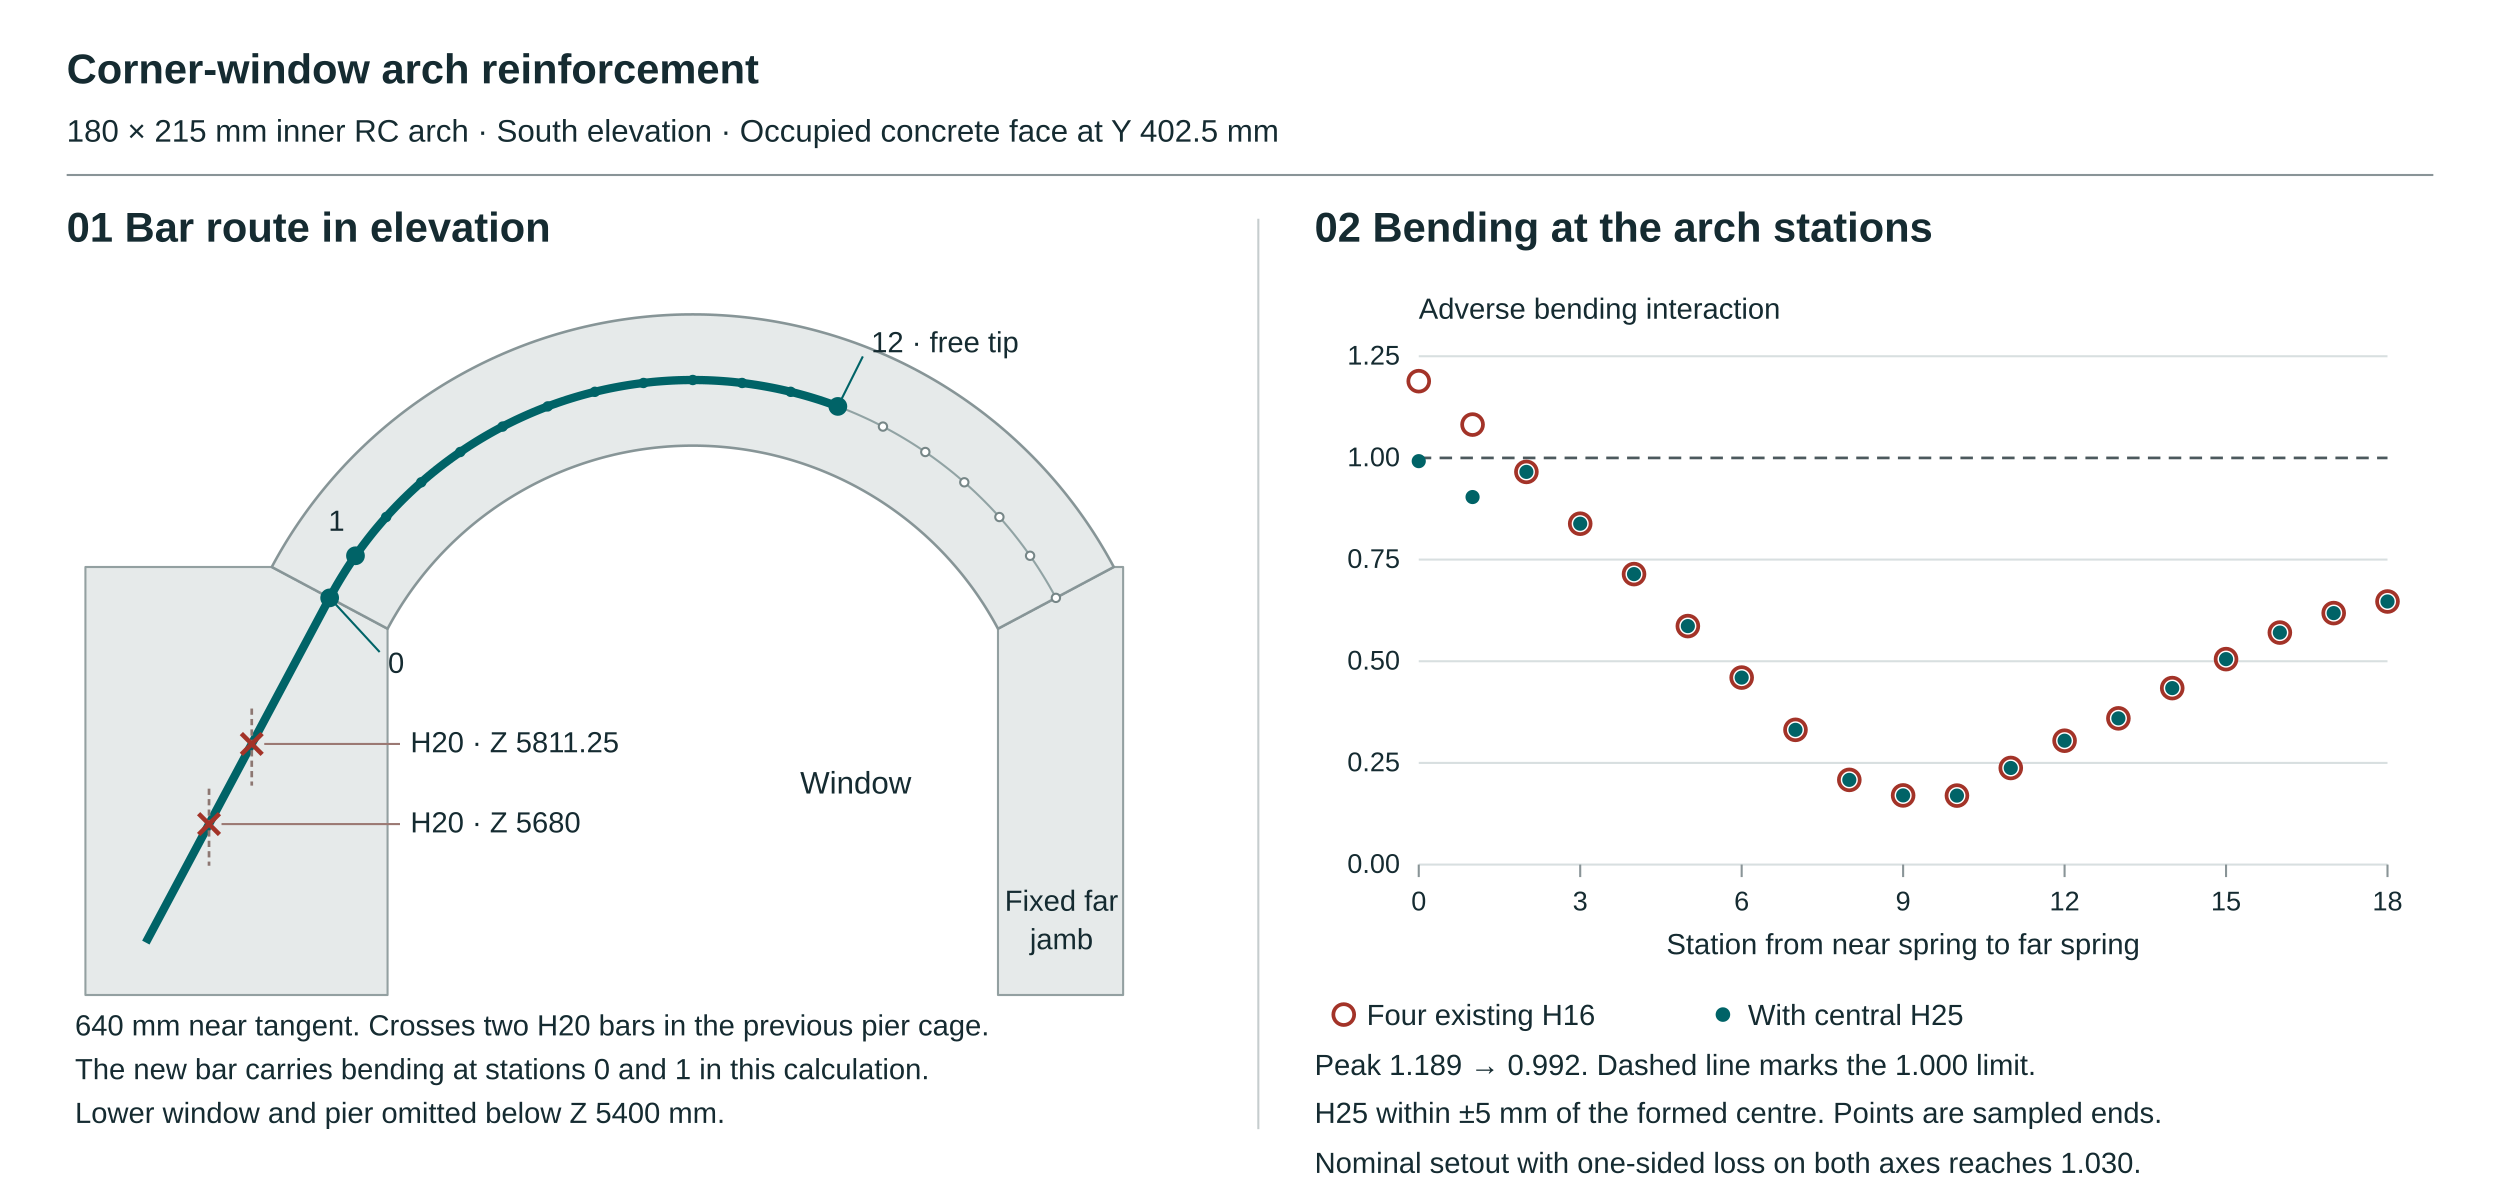
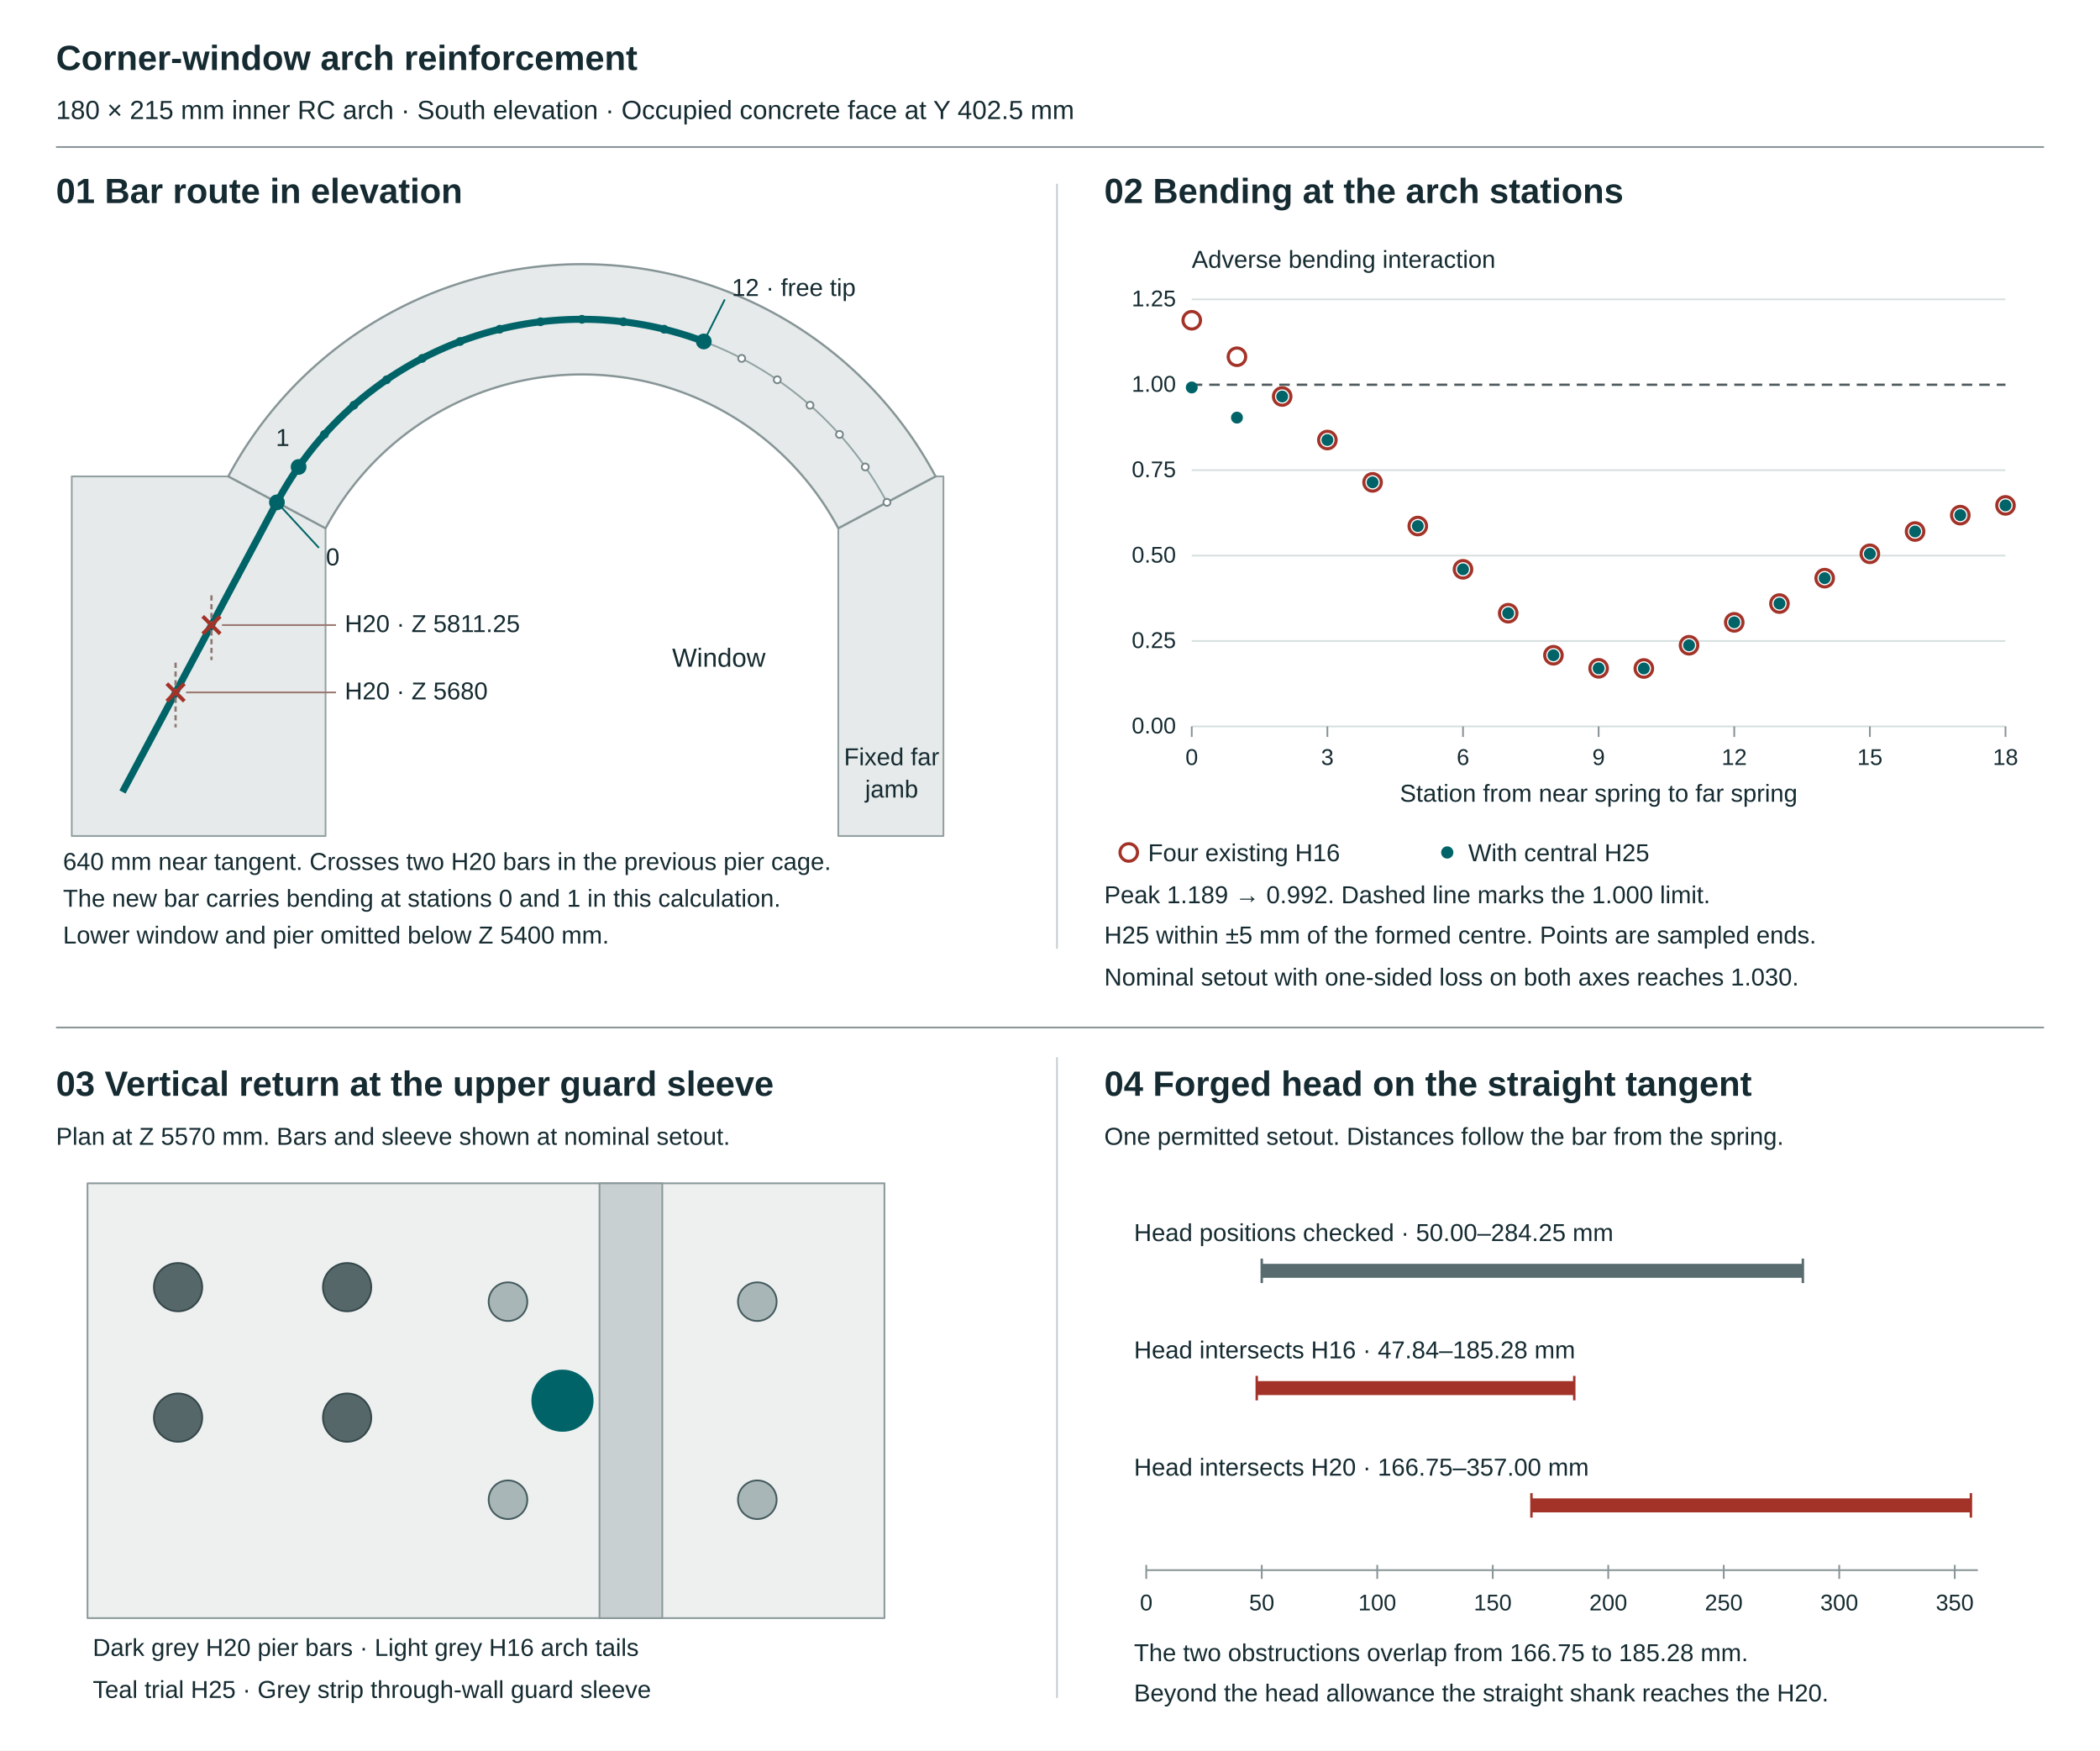
- <svg xmlns="http://www.w3.org/2000/svg" viewBox="0 0 1200 576" width="1200" height="576" role="img" aria-labelledby="title desc">
+ <svg xmlns="http://www.w3.org/2000/svg" viewBox="0 0 1200 1000" width="1200" height="1000" role="img" aria-labelledby="title desc">
  <style>text{font-family:Arial,Helvetica,sans-serif;fill:#152b31}.small{font-size:14px}.note{font-size:15px}.panel{font-size:20px;font-weight:bold}.tick{font-size:13px}</style>
-   <rect width="1200" height="576" fill="#fff" />
+   <rect width="1200" height="1000" fill="#fff" />
  <text x="32.00" y="40.00" class="panel" text-anchor="start">Corner-window arch reinforcement</text>
  <text x="32.00" y="68.00" class="note" text-anchor="start">180 × 215 mm inner RC arch   ·   South elevation   ·   Occupied concrete face at Y 402.5 mm</text>
  <line x1="32.00" y1="84.00" x2="1168.00" y2="84.00" stroke="#899497" stroke-width="1" />
  <text x="32.00" y="116.00" class="panel" text-anchor="start">01    Bar route in elevation</text>
  <text x="631.00" y="116.00" class="panel" text-anchor="start">02    Bending at the arch stations</text>
  <line x1="604.00" y1="105.00" x2="604.00" y2="542.00" stroke="#c6cdce" stroke-width="1" />
  <polygon points="41.00,477.60 186.03,477.60 186.03,301.80 130.45,272.16 41.00,272.16" fill="#e6eaea" stroke="#93a0a1" stroke-width="1" stroke-linejoin="round" />
  <polygon points="539.10,477.60 479.03,477.60 479.03,301.80 534.62,272.16 539.10,272.16" fill="#e6eaea" stroke="#93a0a1" stroke-width="1" stroke-linejoin="round" />
  <polygon points="186.03,301.80 186.98,300.05 187.95,298.30 188.94,296.57 189.96,294.86 190.99,293.15 192.04,291.46 193.11,289.77 194.21,288.11 195.32,286.45 196.45,284.81 197.60,283.18 198.77,281.57 199.97,279.97 201.18,278.39 202.40,276.82 203.65,275.26 204.92,273.72 206.20,272.20 207.51,270.69 208.83,269.19 210.17,267.72 211.52,266.25 212.90,264.81 214.29,263.38 215.70,261.97 217.12,260.57 218.56,259.20 220.02,257.84 221.49,256.49 222.99,255.17 224.49,253.86 226.01,252.57 227.55,251.30 229.10,250.05 230.67,248.82 232.25,247.61 233.85,246.41 235.46,245.24 237.08,244.08 238.72,242.94 240.37,241.83 242.04,240.73 243.72,239.65 245.41,238.60 247.11,237.56 248.83,236.55 250.56,235.55 252.30,234.58 254.05,233.62 255.81,232.69 257.58,231.78 259.37,230.89 261.16,230.02 262.97,229.18 264.78,228.35 266.61,227.55 268.44,226.77 270.29,226.01 272.14,225.27 274.00,224.56 275.87,223.87 277.75,223.20 279.64,222.55 281.53,221.93 283.43,221.33 285.34,220.75 287.26,220.19 289.18,219.66 291.10,219.15 293.04,218.67 294.98,218.20 296.92,217.76 298.87,217.35 300.83,216.96 302.79,216.59 304.75,216.24 306.72,215.92 308.69,215.62 310.67,215.35 312.64,215.10 314.62,214.87 316.61,214.67 318.59,214.49 320.58,214.33 322.57,214.20 324.56,214.09 326.55,214.01 328.55,213.95 330.54,213.91 332.53,213.90 334.53,213.91 336.52,213.95 338.52,214.01 340.51,214.09 342.50,214.20 344.49,214.33 346.48,214.49 348.46,214.67 350.45,214.87 352.43,215.10 354.40,215.35 356.38,215.62 358.35,215.92 360.32,216.24 362.28,216.59 364.24,216.96 366.20,217.35 368.15,217.76 370.09,218.20 372.03,218.67 373.97,219.15 375.89,219.66 377.81,220.19 379.73,220.75 381.64,221.33 383.54,221.93 385.43,222.55 387.32,223.20 389.20,223.87 391.07,224.56 392.93,225.27 394.78,226.01 396.63,226.77 398.46,227.55 400.29,228.35 402.10,229.18 403.91,230.02 405.70,230.89 407.49,231.78 409.26,232.69 411.02,233.62 412.77,234.58 414.51,235.55 416.24,236.55 417.96,237.56 419.66,238.60 421.35,239.65 423.03,240.73 424.70,241.83 426.35,242.94 427.99,244.08 429.61,245.24 431.22,246.41 432.82,247.61 434.40,248.82 435.97,250.05 437.52,251.30 439.06,252.57 440.58,253.86 442.08,255.17 443.58,256.49 445.05,257.84 446.51,259.20 447.95,260.57 449.37,261.97 450.78,263.38 452.17,264.81 453.55,266.25 454.90,267.72 456.24,269.19 457.56,270.69 458.87,272.20 460.15,273.72 461.42,275.26 462.67,276.82 463.89,278.39 465.10,279.97 466.30,281.57 467.47,283.18 468.62,284.81 469.75,286.45 470.86,288.11 471.96,289.77 473.03,291.46 474.08,293.15 475.11,294.86 476.13,296.57 477.12,298.30 478.09,300.05 479.03,301.80 534.62,272.16 533.31,269.74 531.97,267.33 530.61,264.95 529.21,262.58 527.79,260.22 526.34,257.89 524.86,255.57 523.35,253.27 521.81,250.98 520.25,248.72 518.66,246.48 517.05,244.25 515.40,242.04 513.73,239.86 512.04,237.69 510.32,235.55 508.57,233.42 506.80,231.32 505.00,229.24 503.18,227.18 501.33,225.14 499.46,223.12 497.57,221.13 495.65,219.16 493.70,217.21 491.74,215.29 489.75,213.39 487.74,211.51 485.70,209.66 483.65,207.83 481.57,206.03 479.47,204.25 477.35,202.50 475.21,200.78 473.05,199.07 470.87,197.40 468.66,195.75 466.44,194.13 464.20,192.54 461.94,190.97 459.66,189.43 457.37,187.92 455.05,186.43 452.72,184.97 450.37,183.54 448.00,182.14 445.62,180.77 443.22,179.43 440.80,178.11 438.37,176.83 435.92,175.57 433.46,174.34 430.99,173.15 428.50,171.98 425.99,170.84 423.47,169.73 420.94,168.66 418.40,167.61 415.84,166.59 413.28,165.61 410.70,164.65 408.11,163.73 405.50,162.84 402.89,161.98 400.27,161.15 397.64,160.35 394.99,159.59 392.34,158.85 389.68,158.15 387.02,157.48 384.34,156.84 381.66,156.24 378.97,155.66 376.27,155.12 373.57,154.61 370.86,154.13 368.15,153.69 365.43,153.28 362.70,152.90 359.97,152.55 357.24,152.24 354.50,151.96 351.77,151.71 349.02,151.50 346.28,151.32 343.53,151.17 340.78,151.05 338.04,150.97 335.29,150.92 332.53,150.91 329.78,150.92 327.03,150.97 324.29,151.05 321.54,151.17 318.79,151.32 316.05,151.50 313.30,151.71 310.57,151.96 307.83,152.24 305.10,152.55 302.37,152.90 299.64,153.28 296.92,153.69 294.21,154.13 291.50,154.61 288.80,155.12 286.10,155.66 283.41,156.24 280.73,156.84 278.05,157.48 275.39,158.15 272.73,158.85 270.08,159.59 267.43,160.35 264.80,161.15 262.18,161.98 259.57,162.84 256.96,163.73 254.37,164.65 251.79,165.61 249.23,166.59 246.67,167.61 244.13,168.66 241.60,169.73 239.08,170.84 236.57,171.98 234.08,173.15 231.61,174.34 229.15,175.57 226.70,176.83 224.27,178.11 221.85,179.43 219.45,180.77 217.07,182.14 214.70,183.54 212.35,184.97 210.02,186.43 207.70,187.92 205.41,189.43 203.13,190.97 200.87,192.54 198.63,194.13 196.41,195.75 194.20,197.40 192.02,199.07 189.86,200.78 187.72,202.50 185.60,204.25 183.50,206.03 181.42,207.83 179.37,209.66 177.33,211.51 175.32,213.39 173.33,215.29 171.37,217.21 169.42,219.16 167.50,221.13 165.61,223.12 163.74,225.14 161.89,227.18 160.07,229.24 158.27,231.32 156.50,233.42 154.75,235.55 153.03,237.69 151.34,239.86 149.67,242.04 148.02,244.25 146.41,246.48 144.82,248.72 143.26,250.98 141.72,253.27 140.21,255.57 138.73,257.89 137.28,260.22 135.86,262.58 134.46,264.95 133.10,267.33 131.76,269.74 130.45,272.16" fill="#e6eaea" stroke="#879597" stroke-width="1.25" stroke-linejoin="round" />
  <polyline points="158.24,286.98 159.37,284.89 160.53,282.82 161.70,280.76 162.91,278.72 164.14,276.69 165.39,274.67 166.66,272.67 167.96,270.69 169.29,268.72 170.63,266.77 172.01,264.83 173.40,262.91 174.82,261.01 176.26,259.12 177.72,257.25 179.20,255.40 180.71,253.57 182.24,251.76 183.79,249.96 185.36,248.18 186.95,246.43 188.57,244.69 190.20,242.97 191.86,241.27 193.53,239.59 195.23,237.93 196.94,236.29 198.68,234.67 200.43,233.08 202.20,231.50 204.00,229.95 205.81,228.41 207.63,226.90 209.48,225.41 211.35,223.95 213.23,222.50 215.13,221.08 217.04,219.68 218.98,218.31 220.92,216.96 222.89,215.63 224.87,214.32 226.87,213.04 228.88,211.78 230.91,210.55 232.95,209.34 235.00,208.16 237.07,207.00 239.16,205.87 241.25,204.76 243.36,203.67 245.49,202.62 247.62,201.58 249.77,200.58 251.93,199.60 254.10,198.64 256.29,197.71 258.48,196.81 260.68,195.93 262.90,195.08 265.12,194.26 267.36,193.47 269.60,192.70 271.85,191.95 274.12,191.24 276.39,190.55 278.67,189.89 280.95,189.26 283.24,188.65 285.55,188.07 287.85,187.52 290.17,187.00 292.49,186.50 294.81,186.04 297.14,185.60 299.48,185.19 301.82,184.80 304.17,184.45 306.52,184.12 308.87,183.83 311.23,183.56 313.59,183.31 315.95,183.10 318.31,182.92 320.68,182.76 323.05,182.63 325.42,182.53 327.79,182.46 330.16,182.42 332.53,182.40 334.91,182.42 337.28,182.46 339.65,182.53 342.02,182.63 344.39,182.76 346.76,182.92 349.12,183.10 351.48,183.31 353.84,183.56 356.20,183.83 358.55,184.12 360.90,184.45 363.25,184.80 365.59,185.19 367.93,185.60 370.26,186.04 372.58,186.50 374.90,187.00 377.22,187.52 379.52,188.07 381.83,188.65 384.12,189.26 386.40,189.89 388.68,190.55 390.95,191.24 393.22,191.95 395.47,192.70 397.71,193.47 399.95,194.26 402.17,195.08 404.39,195.93 406.59,196.81 408.78,197.71 410.97,198.64 413.14,199.60 415.30,200.58 417.45,201.58 419.58,202.62 421.71,203.67 423.82,204.76 425.91,205.87 428.00,207.00 430.07,208.16 432.12,209.34 434.16,210.55 436.19,211.78 438.20,213.04 440.20,214.32 442.18,215.63 444.15,216.96 446.09,218.31 448.03,219.68 449.94,221.08 451.84,222.50 453.72,223.95 455.59,225.41 457.44,226.90 459.26,228.41 461.07,229.95 462.87,231.50 464.64,233.08 466.39,234.67 468.13,236.29 469.84,237.93 471.54,239.59 473.21,241.27 474.87,242.97 476.50,244.69 478.12,246.43 479.71,248.18 481.28,249.96 482.83,251.76 484.36,253.57 485.87,255.40 487.35,257.25 488.81,259.12 490.25,261.01 491.67,262.91 493.06,264.83 494.44,266.77 495.78,268.72 497.11,270.69 498.41,272.67 499.68,274.67 500.93,276.69 502.16,278.72 503.37,280.76 504.54,282.82 505.70,284.89 506.83,286.98" fill="none" stroke="#91a3a4" stroke-width="1" stroke-linejoin="round" />
  <polyline points="70.00,452.44 158.24,286.98 159.37,284.89 160.53,282.82 161.70,280.76 162.91,278.72 164.14,276.69 165.39,274.67 166.66,272.67 167.96,270.69 169.29,268.72 170.63,266.77 172.01,264.83 173.40,262.91 174.82,261.01 176.26,259.12 177.72,257.25 179.20,255.40 180.71,253.57 182.24,251.76 183.79,249.96 185.36,248.18 186.95,246.43 188.57,244.69 190.20,242.97 191.86,241.27 193.53,239.59 195.23,237.93 196.94,236.29 198.68,234.67 200.43,233.08 202.20,231.50 204.00,229.95 205.81,228.41 207.63,226.90 209.48,225.41 211.35,223.95 213.23,222.50 215.13,221.08 217.04,219.68 218.98,218.31 220.92,216.96 222.89,215.63 224.87,214.32 226.87,213.04 228.88,211.78 230.91,210.55 232.95,209.34 235.00,208.16 237.07,207.00 239.16,205.87 241.25,204.76 243.36,203.67 245.49,202.62 247.62,201.58 249.77,200.58 251.93,199.60 254.10,198.64 256.29,197.71 258.48,196.81 260.68,195.93 262.90,195.08 265.12,194.26 267.36,193.47 269.60,192.70 271.85,191.95 274.12,191.24 276.39,190.55 278.67,189.89 280.95,189.26 283.24,188.65 285.55,188.07 287.85,187.52 290.17,187.00 292.49,186.50 294.81,186.04 297.14,185.60 299.48,185.19 301.82,184.80 304.17,184.45 306.52,184.12 308.87,183.83 311.23,183.56 313.59,183.31 315.95,183.10 318.31,182.92 320.68,182.76 323.05,182.63 325.42,182.53 327.79,182.46 330.16,182.42 332.53,182.40 334.91,182.42 337.28,182.46 339.65,182.53 342.02,182.63 344.39,182.76 346.76,182.92 349.12,183.10 351.48,183.31 353.84,183.56 356.20,183.83 358.55,184.12 360.90,184.45 363.25,184.80 365.59,185.19 367.93,185.60 370.26,186.04 372.58,186.50 374.90,187.00 377.22,187.52 379.52,188.07 381.83,188.65 384.12,189.26 386.40,189.89 388.68,190.55 390.95,191.24 393.22,191.95 395.47,192.70 397.71,193.47 399.95,194.26 402.17,195.08" fill="none" stroke="#006367" stroke-width="4" stroke-linejoin="round" />
  <circle cx="158.24" cy="286.98" r="4" fill="#006367" stroke="#006367" stroke-width="1" />
  <circle cx="170.63" cy="266.77" r="4" fill="#006367" stroke="#006367" stroke-width="1" />
  <circle cx="185.36" cy="248.18" r="2" fill="#006367" stroke="#006367" stroke-width="1" />
  <circle cx="202.20" cy="231.50" r="2" fill="#006367" stroke="#006367" stroke-width="1" />
  <circle cx="220.92" cy="216.96" r="2" fill="#006367" stroke="#006367" stroke-width="1" />
  <circle cx="241.25" cy="204.76" r="2" fill="#006367" stroke="#006367" stroke-width="1" />
  <circle cx="262.90" cy="195.08" r="2" fill="#006367" stroke="#006367" stroke-width="1" />
  <circle cx="285.55" cy="188.07" r="2" fill="#006367" stroke="#006367" stroke-width="1" />
  <circle cx="308.87" cy="183.83" r="2" fill="#006367" stroke="#006367" stroke-width="1" />
  <circle cx="332.53" cy="182.40" r="2" fill="#006367" stroke="#006367" stroke-width="1" />
  <circle cx="356.20" cy="183.83" r="2" fill="#006367" stroke="#006367" stroke-width="1" />
  <circle cx="379.52" cy="188.07" r="2" fill="#006367" stroke="#006367" stroke-width="1" />
  <circle cx="402.17" cy="195.08" r="4" fill="#006367" stroke="#006367" stroke-width="1" />
  <circle cx="423.82" cy="204.76" r="2" fill="#fff" stroke="#768687" stroke-width="1" />
  <circle cx="444.15" cy="216.96" r="2" fill="#fff" stroke="#768687" stroke-width="1" />
  <circle cx="462.87" cy="231.50" r="2" fill="#fff" stroke="#768687" stroke-width="1" />
  <circle cx="479.71" cy="248.18" r="2" fill="#fff" stroke="#768687" stroke-width="1" />
  <circle cx="494.44" cy="266.77" r="2" fill="#fff" stroke="#768687" stroke-width="1" />
  <circle cx="506.83" cy="286.98" r="2" fill="#fff" stroke="#768687" stroke-width="1" />
  <line x1="100.33" y1="378.56" x2="100.33" y2="415.56" stroke="#8d7772" stroke-width="1.3" stroke-dasharray="3 2" />
  <line x1="95.33" y1="390.56" x2="105.33" y2="400.56" stroke="#a33328" stroke-width="2.2" />
  <line x1="95.33" y1="400.56" x2="105.33" y2="390.56" stroke="#a33328" stroke-width="2.2" />
  <line x1="106.33" y1="395.56" x2="192.00" y2="395.56" stroke="#9b7973" stroke-width="1" />
  <text x="197.00" y="399.56" class="small" text-anchor="start">H20 · Z 5680</text>
  <line x1="120.84" y1="340.10" x2="120.84" y2="377.10" stroke="#8d7772" stroke-width="1.3" stroke-dasharray="3 2" />
  <line x1="115.84" y1="352.10" x2="125.84" y2="362.10" stroke="#a33328" stroke-width="2.2" />
  <line x1="115.84" y1="362.10" x2="125.84" y2="352.10" stroke="#a33328" stroke-width="2.2" />
  <line x1="126.84" y1="357.10" x2="192.00" y2="357.10" stroke="#9b7973" stroke-width="1" />
  <text x="197.00" y="361.10" class="small" text-anchor="start">H20 · Z 5811.25</text>
  <line x1="158.24" y1="286.98" x2="182.24" y2="312.98" stroke="#006367" stroke-width="1" />
  <text x="186.24" y="322.98" class="small" text-anchor="start">0</text>
  <text x="157.63" y="254.77" class="small" text-anchor="start">1</text>
  <line x1="402.17" y1="195.08" x2="414.17" y2="171.08" stroke="#006367" stroke-width="1" />
  <text x="418.17" y="169.08" class="small" text-anchor="start">12 · free tip</text>
  <text x="437.43" y="380.91" class="note" text-anchor="end">Window</text>
  <text x="509.51" y="437.17" class="small" text-anchor="middle">Fixed far</text>
  <text x="509.51" y="455.62" class="small" text-anchor="middle">jamb</text>
  <text x="36.00" y="497.00" class="small" text-anchor="start">640 mm near tangent. Crosses two H20 bars in the previous pier cage.</text>
  <text x="36.00" y="518.00" class="small" text-anchor="start">The new bar carries bending at stations 0 and 1 in this calculation.</text>
  <text x="36.00" y="539.00" class="small" text-anchor="start">Lower window and pier omitted below Z 5400 mm.</text>
  <line x1="681.00" y1="415.00" x2="1146.00" y2="415.00" stroke="#d8dfe0" stroke-width="1" />
  <text x="672.00" y="419.00" class="tick" text-anchor="end">0.00</text>
  <line x1="681.00" y1="366.20" x2="1146.00" y2="366.20" stroke="#d8dfe0" stroke-width="1" />
  <text x="672.00" y="370.20" class="tick" text-anchor="end">0.25</text>
  <line x1="681.00" y1="317.40" x2="1146.00" y2="317.40" stroke="#d8dfe0" stroke-width="1" />
  <text x="672.00" y="321.40" class="tick" text-anchor="end">0.50</text>
  <line x1="681.00" y1="268.60" x2="1146.00" y2="268.60" stroke="#d8dfe0" stroke-width="1" />
  <text x="672.00" y="272.60" class="tick" text-anchor="end">0.75</text>
  <line x1="681.00" y1="219.80" x2="1146.00" y2="219.80" stroke="#4c595d" stroke-width="1.3" stroke-dasharray="6 4" />
  <text x="672.00" y="223.80" class="tick" text-anchor="end">1.00</text>
  <line x1="681.00" y1="171.00" x2="1146.00" y2="171.00" stroke="#d8dfe0" stroke-width="1" />
  <text x="672.00" y="175.00" class="tick" text-anchor="end">1.25</text>
  <text x="681.00" y="153.00" class="small" text-anchor="start">Adverse bending interaction</text>
  <line x1="681.00" y1="415.00" x2="681.00" y2="421.00" stroke="#899497" stroke-width="1" />
  <text x="681.00" y="437.00" class="tick" text-anchor="middle">0</text>
  <line x1="758.50" y1="415.00" x2="758.50" y2="421.00" stroke="#899497" stroke-width="1" />
  <text x="758.50" y="437.00" class="tick" text-anchor="middle">3</text>
  <line x1="836.00" y1="415.00" x2="836.00" y2="421.00" stroke="#899497" stroke-width="1" />
  <text x="836.00" y="437.00" class="tick" text-anchor="middle">6</text>
  <line x1="913.50" y1="415.00" x2="913.50" y2="421.00" stroke="#899497" stroke-width="1" />
  <text x="913.50" y="437.00" class="tick" text-anchor="middle">9</text>
  <line x1="991.00" y1="415.00" x2="991.00" y2="421.00" stroke="#899497" stroke-width="1" />
  <text x="991.00" y="437.00" class="tick" text-anchor="middle">12</text>
  <line x1="1068.50" y1="415.00" x2="1068.50" y2="421.00" stroke="#899497" stroke-width="1" />
  <text x="1068.50" y="437.00" class="tick" text-anchor="middle">15</text>
  <line x1="1146.00" y1="415.00" x2="1146.00" y2="421.00" stroke="#899497" stroke-width="1" />
  <text x="1146.00" y="437.00" class="tick" text-anchor="middle">18</text>
  <circle cx="681.00" cy="182.96" r="5" fill="#fff" stroke="#a33328" stroke-width="1.8" />
  <circle cx="681.00" cy="221.35" r="2.9" fill="#006367" stroke="#006367" stroke-width="1" />
  <circle cx="706.83" cy="203.80" r="5" fill="#fff" stroke="#a33328" stroke-width="1.8" />
  <circle cx="706.83" cy="238.58" r="2.9" fill="#006367" stroke="#006367" stroke-width="1" />
  <circle cx="732.67" cy="226.51" r="5" fill="#fff" stroke="#a33328" stroke-width="1.8" />
  <circle cx="732.67" cy="226.51" r="2.9" fill="#006367" stroke="#006367" stroke-width="1" />
  <circle cx="758.50" cy="251.38" r="5" fill="#fff" stroke="#a33328" stroke-width="1.8" />
  <circle cx="758.50" cy="251.38" r="2.9" fill="#006367" stroke="#006367" stroke-width="1" />
  <circle cx="784.33" cy="275.57" r="5" fill="#fff" stroke="#a33328" stroke-width="1.8" />
  <circle cx="784.33" cy="275.57" r="2.9" fill="#006367" stroke="#006367" stroke-width="1" />
  <circle cx="810.17" cy="300.52" r="5" fill="#fff" stroke="#a33328" stroke-width="1.8" />
  <circle cx="810.17" cy="300.52" r="2.9" fill="#006367" stroke="#006367" stroke-width="1" />
  <circle cx="836.00" cy="325.24" r="5" fill="#fff" stroke="#a33328" stroke-width="1.8" />
  <circle cx="836.00" cy="325.24" r="2.9" fill="#006367" stroke="#006367" stroke-width="1" />
  <circle cx="861.83" cy="350.32" r="5" fill="#fff" stroke="#a33328" stroke-width="1.8" />
  <circle cx="861.83" cy="350.32" r="2.9" fill="#006367" stroke="#006367" stroke-width="1" />
  <circle cx="887.67" cy="374.34" r="5" fill="#fff" stroke="#a33328" stroke-width="1.8" />
  <circle cx="887.67" cy="374.34" r="2.9" fill="#006367" stroke="#006367" stroke-width="1" />
  <circle cx="913.50" cy="381.80" r="5" fill="#fff" stroke="#a33328" stroke-width="1.8" />
  <circle cx="913.50" cy="381.80" r="2.9" fill="#006367" stroke="#006367" stroke-width="1" />
  <circle cx="939.33" cy="381.89" r="5" fill="#fff" stroke="#a33328" stroke-width="1.8" />
  <circle cx="939.33" cy="381.89" r="2.9" fill="#006367" stroke="#006367" stroke-width="1" />
  <circle cx="965.17" cy="368.63" r="5" fill="#fff" stroke="#a33328" stroke-width="1.8" />
  <circle cx="965.17" cy="368.63" r="2.9" fill="#006367" stroke="#006367" stroke-width="1" />
  <circle cx="991.00" cy="355.54" r="5" fill="#fff" stroke="#a33328" stroke-width="1.8" />
  <circle cx="991.00" cy="355.54" r="2.9" fill="#006367" stroke="#006367" stroke-width="1" />
  <circle cx="1016.83" cy="344.81" r="5" fill="#fff" stroke="#a33328" stroke-width="1.8" />
  <circle cx="1016.83" cy="344.81" r="2.9" fill="#006367" stroke="#006367" stroke-width="1" />
  <circle cx="1042.67" cy="330.29" r="5" fill="#fff" stroke="#a33328" stroke-width="1.8" />
  <circle cx="1042.67" cy="330.29" r="2.9" fill="#006367" stroke="#006367" stroke-width="1" />
  <circle cx="1068.50" cy="316.38" r="5" fill="#fff" stroke="#a33328" stroke-width="1.8" />
  <circle cx="1068.50" cy="316.38" r="2.9" fill="#006367" stroke="#006367" stroke-width="1" />
  <circle cx="1094.33" cy="303.64" r="5" fill="#fff" stroke="#a33328" stroke-width="1.8" />
  <circle cx="1094.33" cy="303.64" r="2.9" fill="#006367" stroke="#006367" stroke-width="1" />
  <circle cx="1120.17" cy="294.29" r="5" fill="#fff" stroke="#a33328" stroke-width="1.8" />
  <circle cx="1120.17" cy="294.29" r="2.9" fill="#006367" stroke="#006367" stroke-width="1" />
  <circle cx="1146.00" cy="288.72" r="5" fill="#fff" stroke="#a33328" stroke-width="1.8" />
  <circle cx="1146.00" cy="288.72" r="2.9" fill="#006367" stroke="#006367" stroke-width="1" />
  <text x="913.50" y="458.00" class="small" text-anchor="middle">Station from near spring to far spring</text>
  <circle cx="645.00" cy="487.00" r="5" fill="#fff" stroke="#a33328" stroke-width="1.8" />
  <text x="656.00" y="492.00" class="small" text-anchor="start">Four existing H16</text>
  <circle cx="827.00" cy="487.00" r="3" fill="#006367" stroke="#006367" stroke-width="1" />
  <text x="839.00" y="492.00" class="small" text-anchor="start">With central H25</text>
  <text x="631.00" y="516.00" class="small" text-anchor="start">Peak 1.189 → 0.992. Dashed line marks the 1.000 limit.</text>
  <text x="631.00" y="539.00" class="small" text-anchor="start">H25 within ±5 mm of the formed centre. Points are sampled ends.</text>
  <text x="631.00" y="563.00" class="small" text-anchor="start">Nominal setout with one-sided loss on both axes reaches 1.030.</text>
+   <line x1="32.00" y1="587.00" x2="1168.00" y2="587.00" stroke="#899497" stroke-width="1" />
+   <line x1="604.00" y1="604.00" x2="604.00" y2="970.00" stroke="#c6cdce" stroke-width="1" />
+   <text x="32.00" y="626.00" class="panel" text-anchor="start">03    Vertical return at the upper guard sleeve</text>
+   <text x="32.00" y="654.00" class="small" text-anchor="start">Plan at Z 5570 mm. Bars and sleeve shown at nominal setout.</text>
+   <polygon points="50.00,924.40 505.40,924.40 505.40,676.00 50.00,676.00" fill="#edf0ef" stroke="#8b999b" stroke-width="1" stroke-linejoin="round" />
+   <polygon points="342.56,924.40 378.44,924.40 378.44,676.00 342.56,676.00" fill="#c9d0d2" stroke="#8b999b" stroke-width="1" stroke-linejoin="round" />
+   <circle cx="101.75" cy="809.86" r="13.8" fill="#566769" stroke="#34474a" stroke-width="1" />
+   <circle cx="101.75" cy="735.34" r="13.8" fill="#566769" stroke="#34474a" stroke-width="1" />
+   <circle cx="198.35" cy="809.86" r="13.8" fill="#566769" stroke="#34474a" stroke-width="1" />
+   <circle cx="198.35" cy="735.34" r="13.8" fill="#566769" stroke="#34474a" stroke-width="1" />
+   <circle cx="432.75" cy="856.78" r="11.04" fill="#a9b6b7" stroke="#445a5e" stroke-width="1" />
+   <circle cx="432.75" cy="743.62" r="11.04" fill="#a9b6b7" stroke="#445a5e" stroke-width="1" />
+   <circle cx="290.28" cy="856.78" r="11.04" fill="#a9b6b7" stroke="#445a5e" stroke-width="1" />
+   <circle cx="290.28" cy="743.62" r="11.04" fill="#a9b6b7" stroke="#445a5e" stroke-width="1" />
+   <circle cx="321.41" cy="800.20" r="17.25" fill="#006367" stroke="#006367" stroke-width="1" />
+   <text x="53.00" y="946.00" class="small" text-anchor="start">Dark grey H20 pier bars  ·  Light grey H16 arch tails</text>
+   <text x="53.00" y="970.00" class="small" text-anchor="start">Teal trial H25  ·  Grey strip through-wall guard sleeve</text>
+   <text x="631.00" y="626.00" class="panel" text-anchor="start">04    Forged head on the straight tangent</text>
+   <text x="631.00" y="654.00" class="small" text-anchor="start">One permitted setout. Distances follow the bar from the spring.</text>
+   <text x="648.00" y="709.00" class="small" text-anchor="start">Head positions checked  ·  50.00–284.25 mm</text>
+   <line x1="721.00" y1="726.00" x2="1030.21" y2="726.00" stroke="#586c70" stroke-width="8" />
+   <line x1="721.00" y1="719.00" x2="721.00" y2="733.00" stroke="#586c70" stroke-width="1.4" />
+   <line x1="1030.21" y1="719.00" x2="1030.21" y2="733.00" stroke="#586c70" stroke-width="1.4" />
+   <text x="648.00" y="776.00" class="small" text-anchor="start">Head intersects H16  ·  47.84–185.28 mm</text>
+   <line x1="718.15" y1="793.00" x2="899.58" y2="793.00" stroke="#a33328" stroke-width="8" />
+   <line x1="718.15" y1="786.00" x2="718.15" y2="800.00" stroke="#a33328" stroke-width="1.4" />
+   <line x1="899.58" y1="786.00" x2="899.58" y2="800.00" stroke="#a33328" stroke-width="1.4" />
+   <text x="648.00" y="843.00" class="small" text-anchor="start">Head intersects H20  ·  166.75–357.00 mm</text>
+   <line x1="875.11" y1="860.00" x2="1126.24" y2="860.00" stroke="#a33328" stroke-width="8" />
+   <line x1="875.11" y1="853.00" x2="875.11" y2="867.00" stroke="#a33328" stroke-width="1.4" />
+   <line x1="1126.24" y1="853.00" x2="1126.24" y2="867.00" stroke="#a33328" stroke-width="1.4" />
+   <line x1="655.00" y1="897.00" x2="1130.20" y2="897.00" stroke="#899497" stroke-width="1" />
+   <line x1="655.00" y1="894.00" x2="655.00" y2="902.00" stroke="#899497" stroke-width="1" />
+   <text x="655.00" y="920.00" class="tick" text-anchor="middle">0</text>
+   <line x1="721.00" y1="894.00" x2="721.00" y2="902.00" stroke="#899497" stroke-width="1" />
+   <text x="721.00" y="920.00" class="tick" text-anchor="middle">50</text>
+   <line x1="787.00" y1="894.00" x2="787.00" y2="902.00" stroke="#899497" stroke-width="1" />
+   <text x="787.00" y="920.00" class="tick" text-anchor="middle">100</text>
+   <line x1="853.00" y1="894.00" x2="853.00" y2="902.00" stroke="#899497" stroke-width="1" />
+   <text x="853.00" y="920.00" class="tick" text-anchor="middle">150</text>
+   <line x1="919.00" y1="894.00" x2="919.00" y2="902.00" stroke="#899497" stroke-width="1" />
+   <text x="919.00" y="920.00" class="tick" text-anchor="middle">200</text>
+   <line x1="985.00" y1="894.00" x2="985.00" y2="902.00" stroke="#899497" stroke-width="1" />
+   <text x="985.00" y="920.00" class="tick" text-anchor="middle">250</text>
+   <line x1="1051.00" y1="894.00" x2="1051.00" y2="902.00" stroke="#899497" stroke-width="1" />
+   <text x="1051.00" y="920.00" class="tick" text-anchor="middle">300</text>
+   <line x1="1117.00" y1="894.00" x2="1117.00" y2="902.00" stroke="#899497" stroke-width="1" />
+   <text x="1117.00" y="920.00" class="tick" text-anchor="middle">350</text>
+   <text x="648.00" y="949.00" class="small" text-anchor="start">The two obstructions overlap from 166.75 to 185.28 mm.</text>
+   <text x="648.00" y="972.00" class="small" text-anchor="start">Beyond the head allowance the straight shank reaches the H20.</text>
</svg>
